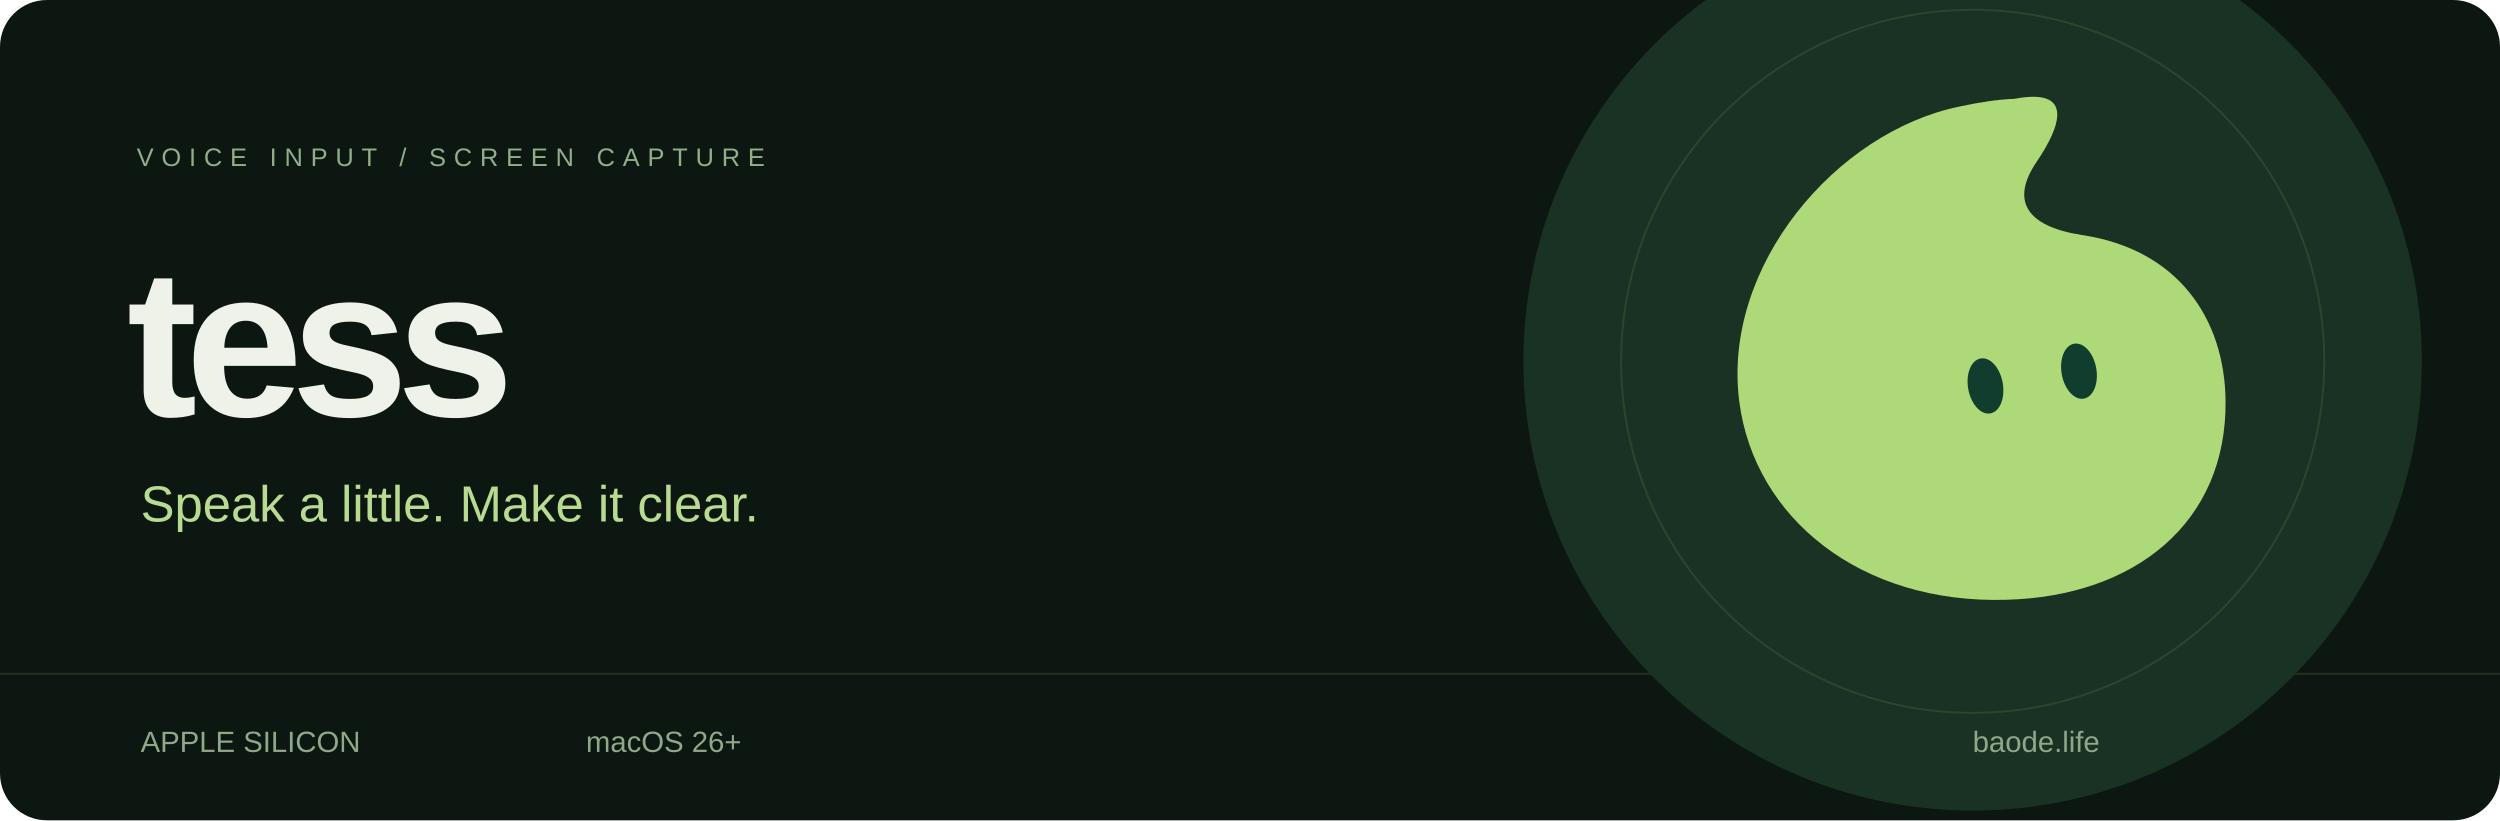
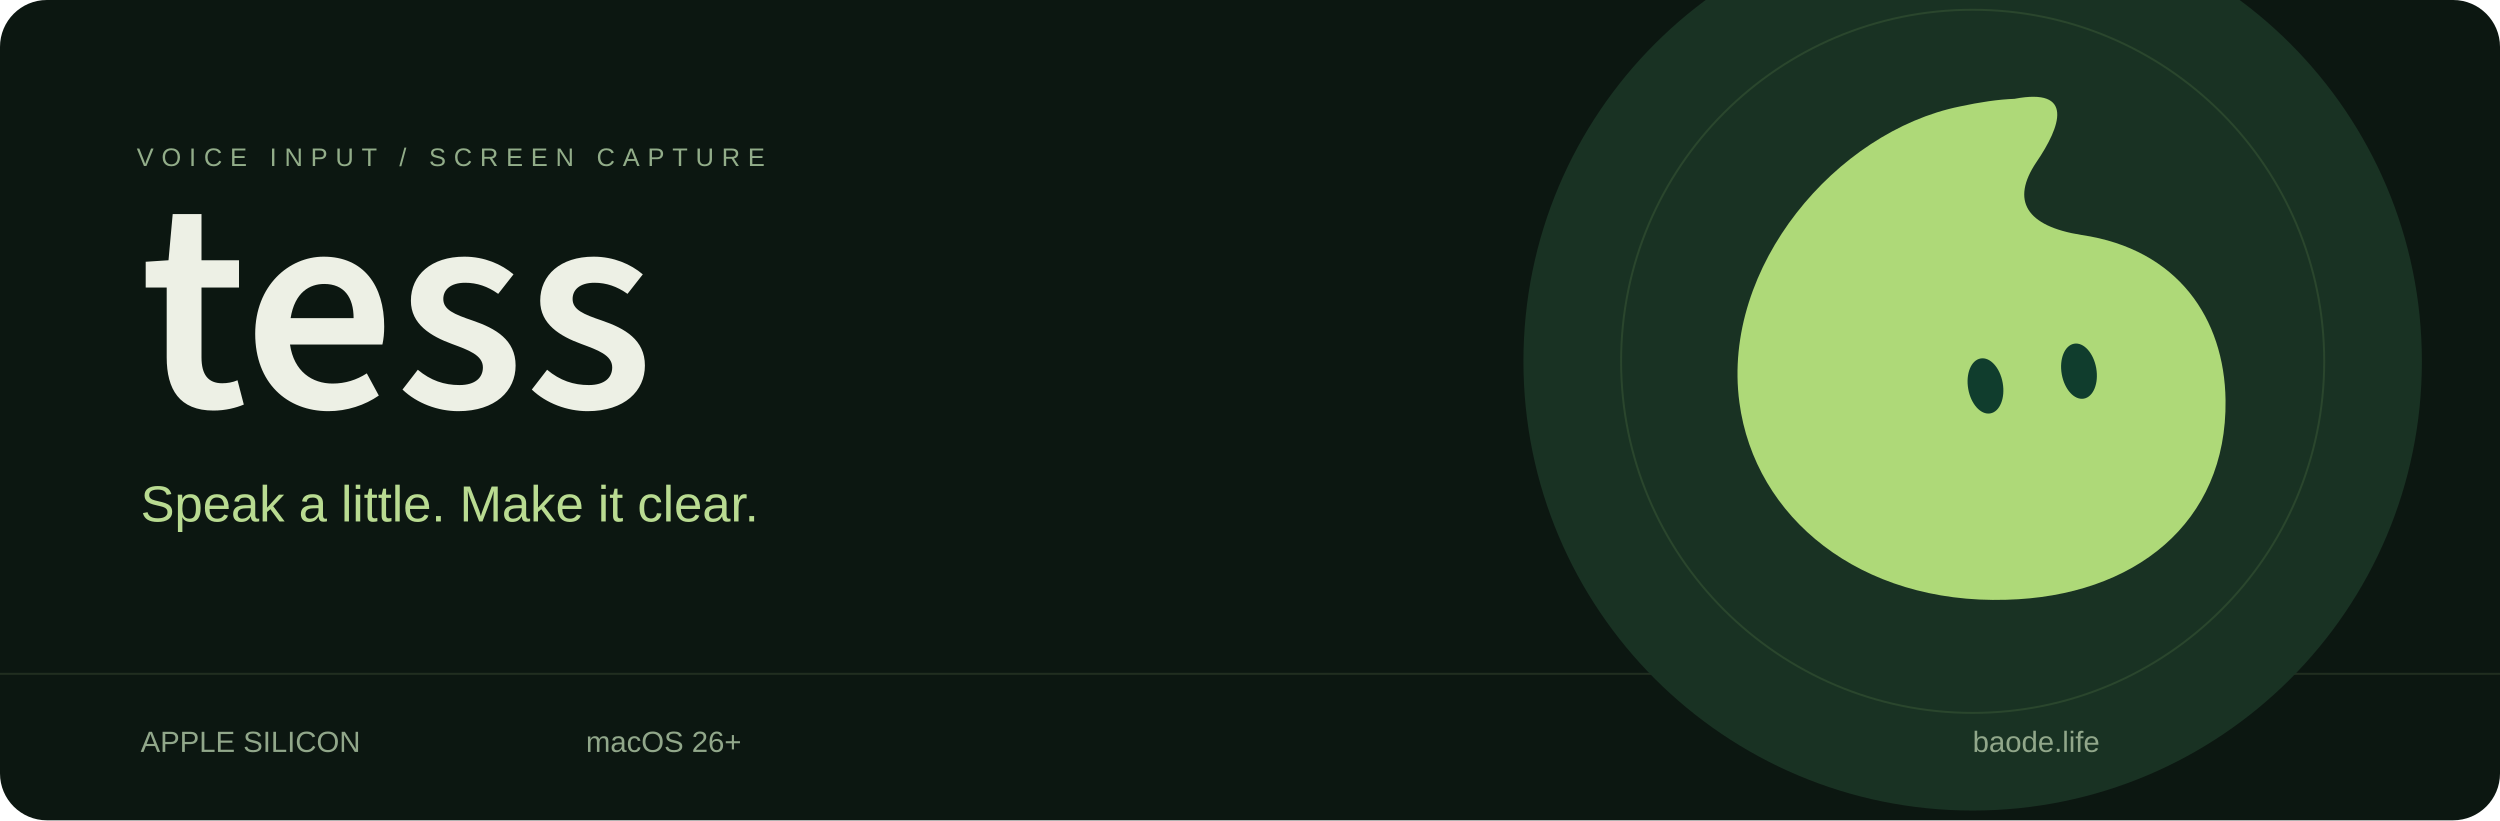
<svg xmlns="http://www.w3.org/2000/svg" width="1280" height="420" viewBox="0 0 1280 420">
  <rect width="1280" height="420" rx="24" fill="#0c1711" />
  <path d="M0 345H1280" stroke="#b9db91" stroke-opacity=".12" />
  <circle cx="1010" cy="185" r="230" fill="#193223" />
  <circle cx="1010" cy="185" r="180" fill="none" stroke="#aed978" stroke-opacity=".12" />
  <g transform="translate(869 38) scale(.28)">
    <path fill="#AED978" d="M 580.0 45.0 C 690.0 24.0 665.0 95.0 620.0 161.0 C 573.0 231.0 601.0 278.0 703.0 294.0 C 879.0 320.0 964.0 447.0 966.0 596.0 C 969.0 821.0 799.0 955.0 565.0 961.0 C 298.0 969.0 105.0 811.0 77.0 600.0 C 44.0 352.0 254.0 105.0 480.0 59.0 C 517.0 51.0 551.0 46.0 580.0 45.0 Z" />
    <path fill="#103D2D" d="M 558.514 564.443 C 563.405 592.182 553.261 617.156 535.856 620.225 C 518.451 623.294 500.377 603.295 495.486 575.557 C 490.595 547.818 500.739 522.844 518.144 519.775 C 535.549 516.706 553.623 536.705 558.514 564.443 Z M 729.514 537.443 C 734.405 565.182 724.261 590.156 706.856 593.225 C 689.451 596.294 671.377 576.295 666.486 548.557 C 661.595 520.818 671.739 495.844 689.144 492.775 C 706.549 489.706 724.623 509.705 729.514 537.443 Z" />
  </g>
  <text x="70" y="85" fill="#92ad89" font-family="Arial,sans-serif" font-size="13" letter-spacing="4">VOICE INPUT / SCREEN CAPTURE</text>
-   <text x="65" y="213" fill="#eff2e8" font-family="Arial,sans-serif" font-size="108" font-weight="600" letter-spacing="-6">tess</text>
+   <g transform="translate(65 100) scale(.6)">
+     <path fill="#EDF0E5" d="M 73.856 183.68 C 84.096 183.68 93.056 181.376 99.712 178.56 L 94.336 157.824 C 90.24 159.616 85.632 160.384 81.28 160.384 C 69.248 160.384 63.616 152.96 63.616 138.368 L 63.616 78.72 L 95.616 78.72 L 95.616 55.424 L 63.616 55.424 L 63.616 16.0 L 39.04 16.0 L 35.456 55.424 L 16.0 56.704 L 16.0 78.72 L 33.92 78.72 L 33.92 138.368 C 33.92 165.504 44.672 183.68 73.856 183.68 Z M 168.32 75.648 C 185.216 75.648 193.408 86.912 193.408 104.832 L 139.648 104.832 C 143.232 82.56 156.032 75.648 168.32 75.648 Z M 171.904 184.192 C 187.776 184.192 203.136 179.072 214.912 170.88 L 204.672 151.936 C 195.968 157.568 186.24 160.64 175.488 160.64 C 158.08 160.64 142.464 150.4 139.136 127.36 L 217.984 127.36 C 219.008 122.752 219.52 117.632 219.52 112.0 C 219.52 77.184 202.112 52.352 167.808 52.352 C 138.112 52.352 109.44 77.184 109.44 118.144 C 109.44 160.128 136.576 184.192 171.904 184.192 Z M 282.752 184.192 C 314.496 184.192 331.648 166.784 331.648 145.28 C 331.648 123.264 314.496 113.536 295.04 106.88 C 279.168 101.504 269.952 97.664 269.952 88.448 C 269.952 80.768 275.84 74.624 288.64 74.624 C 298.624 74.624 307.84 77.696 316.8 84.096 L 329.856 67.456 C 319.616 58.752 305.024 52.352 287.872 52.352 C 259.712 52.352 242.304 67.968 242.304 89.984 C 242.304 109.952 259.2 120.192 277.376 126.848 C 291.2 131.968 303.744 136.32 303.744 146.816 C 303.744 155.52 297.344 161.92 283.776 161.92 C 270.72 161.92 259.2 158.08 248.192 148.864 L 235.136 165.76 C 247.424 177.536 265.344 184.192 282.752 184.192 Z M 393.088 184.192 C 424.832 184.192 441.984 166.784 441.984 145.28 C 441.984 123.264 424.832 113.536 405.376 106.88 C 389.504 101.504 380.288 97.664 380.288 88.448 C 380.288 80.768 386.176 74.624 398.976 74.624 C 408.96 74.624 418.176 77.696 427.136 84.096 L 440.192 67.456 C 429.952 58.752 415.36 52.352 398.208 52.352 C 370.048 52.352 352.64 67.968 352.64 89.984 C 352.64 109.952 369.536 120.192 387.712 126.848 C 401.536 131.968 414.08 136.32 414.08 146.816 C 414.08 155.52 407.68 161.92 394.112 161.92 C 381.056 161.92 369.536 158.08 358.528 148.864 L 345.472 165.76 C 357.76 177.536 375.68 184.192 393.088 184.192 Z" />
+   </g>
  <text x="72" y="267" fill="#b9db91" font-family="Arial,sans-serif" font-size="26">Speak a little. Make it clear.</text>
  <text x="72" y="385" fill="#91a78a" font-family="Arial,sans-serif" font-size="15">APPLE SILICON</text>
  <text x="300" y="385" fill="#91a78a" font-family="Arial,sans-serif" font-size="15">macOS 26+</text>
  <text x="1010" y="385" fill="#91a78a" font-family="Arial,sans-serif" font-size="15">baode.life</text>
</svg>
